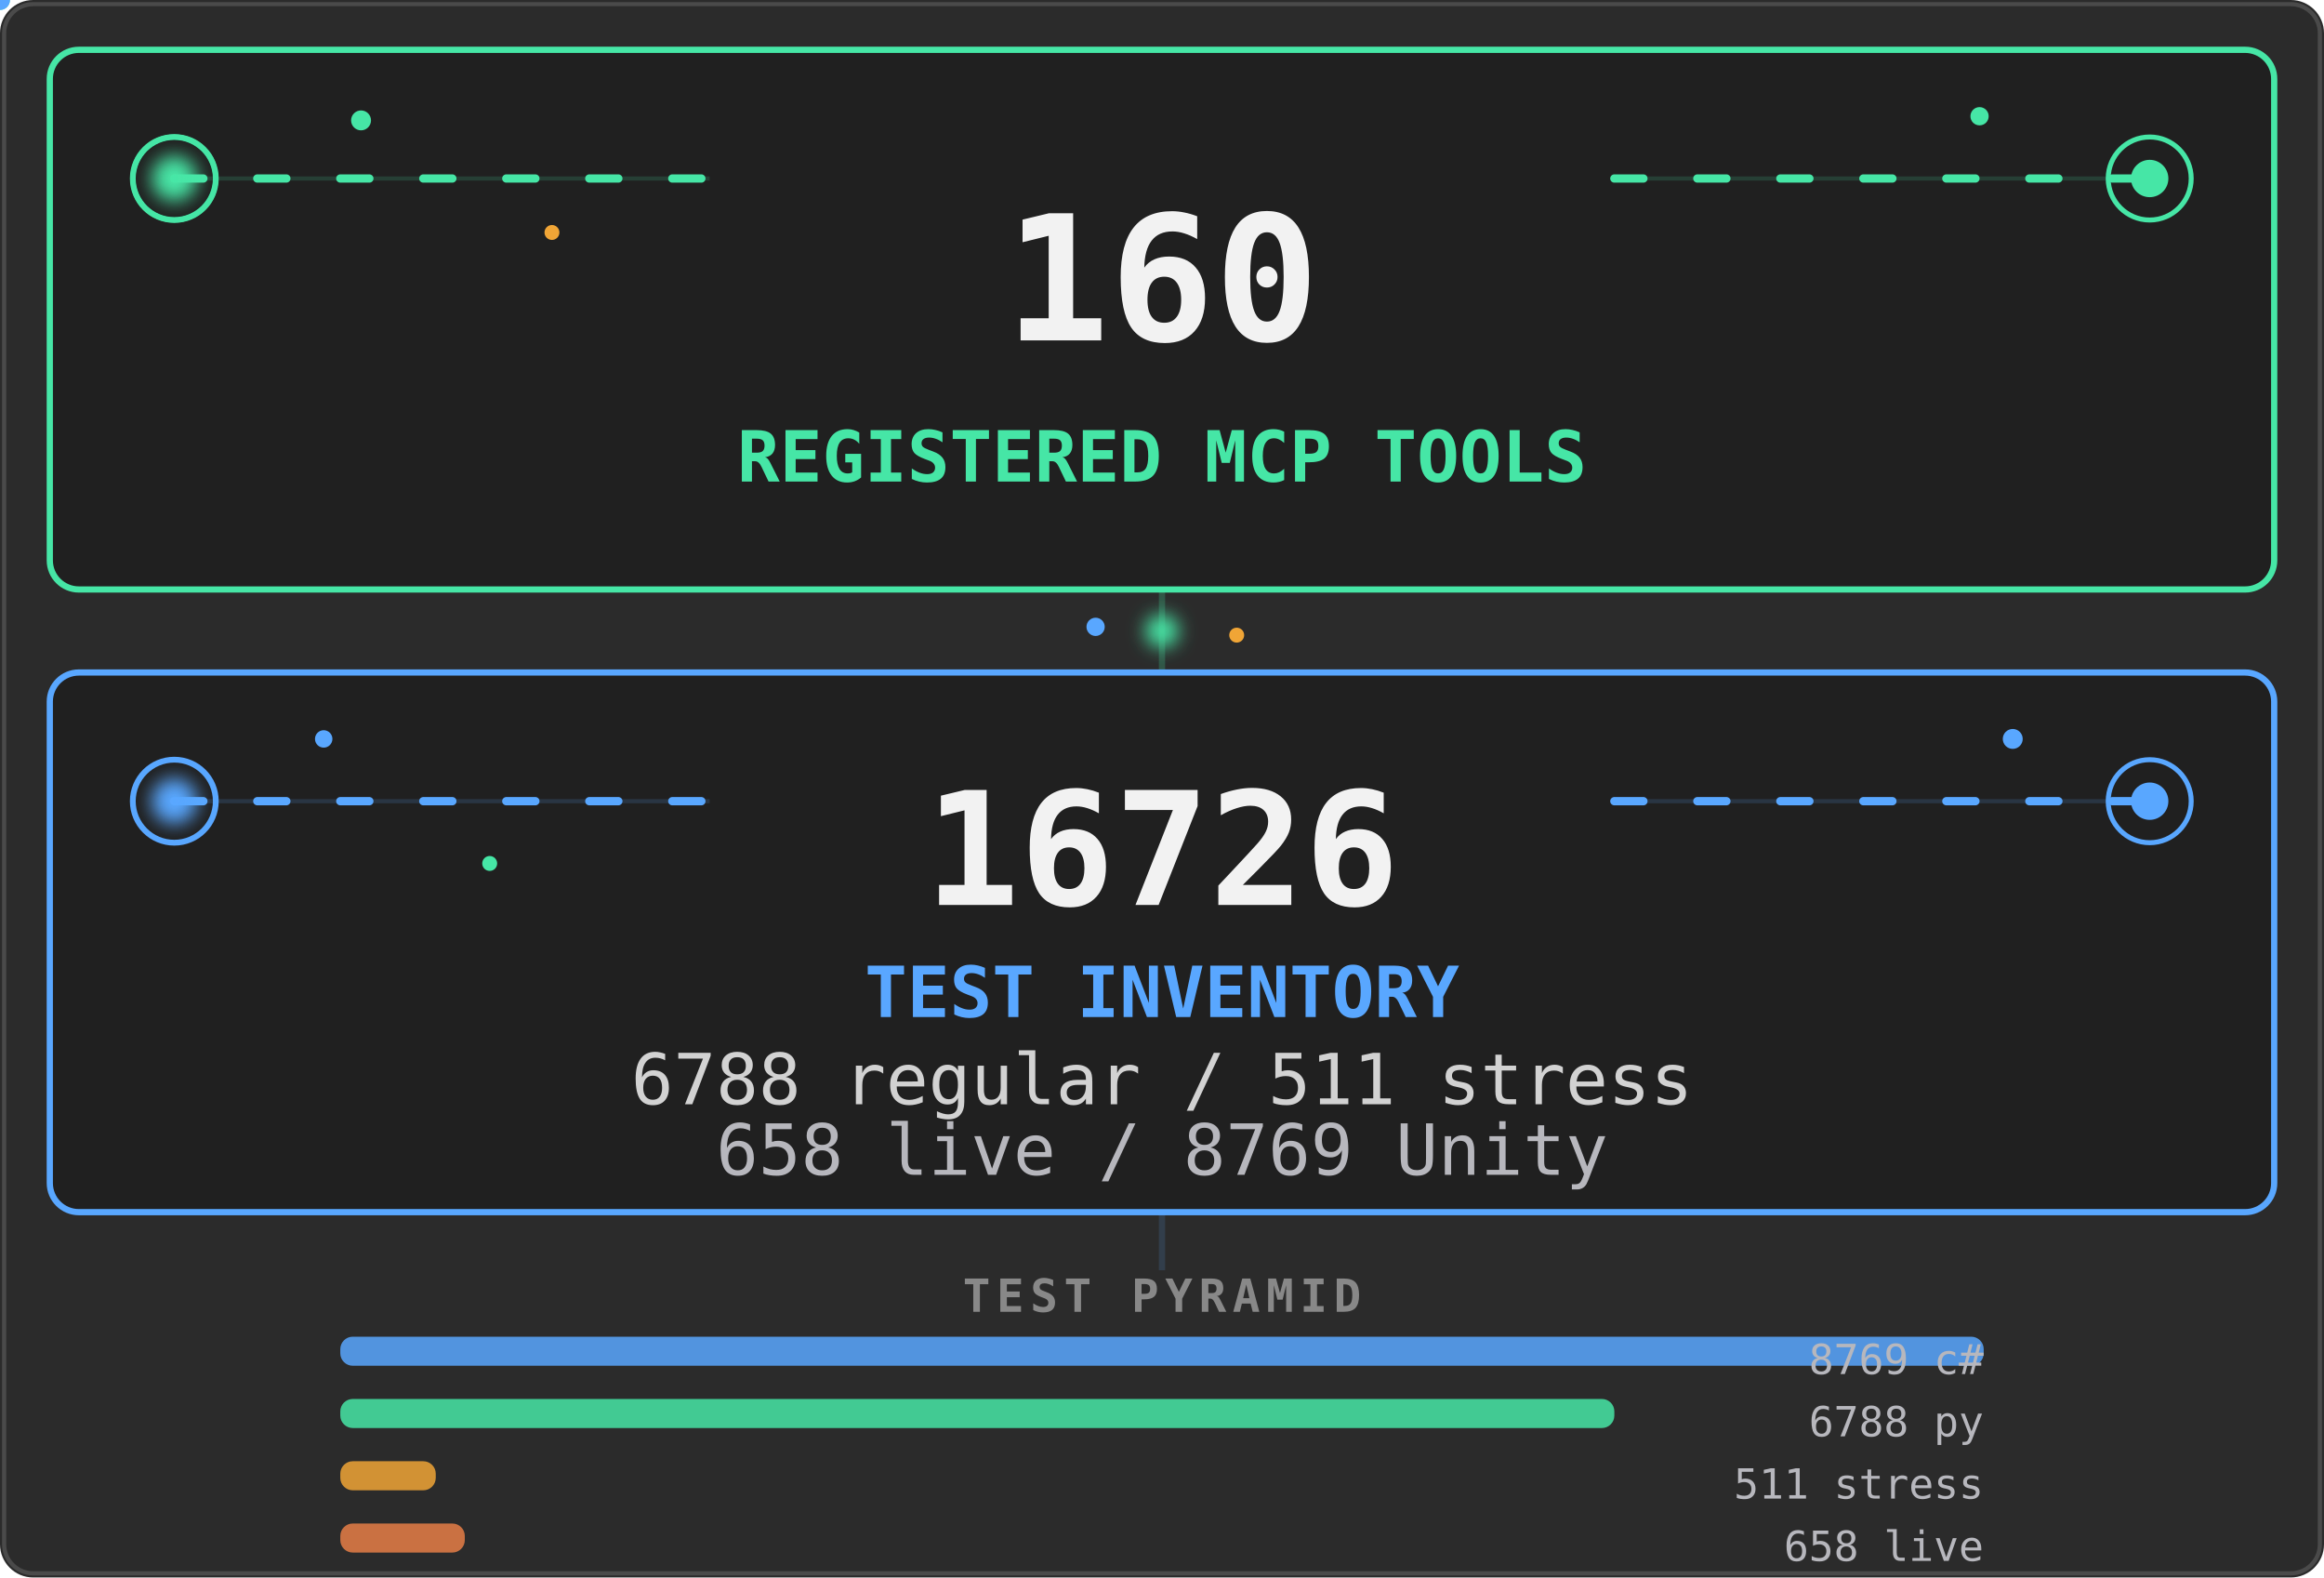
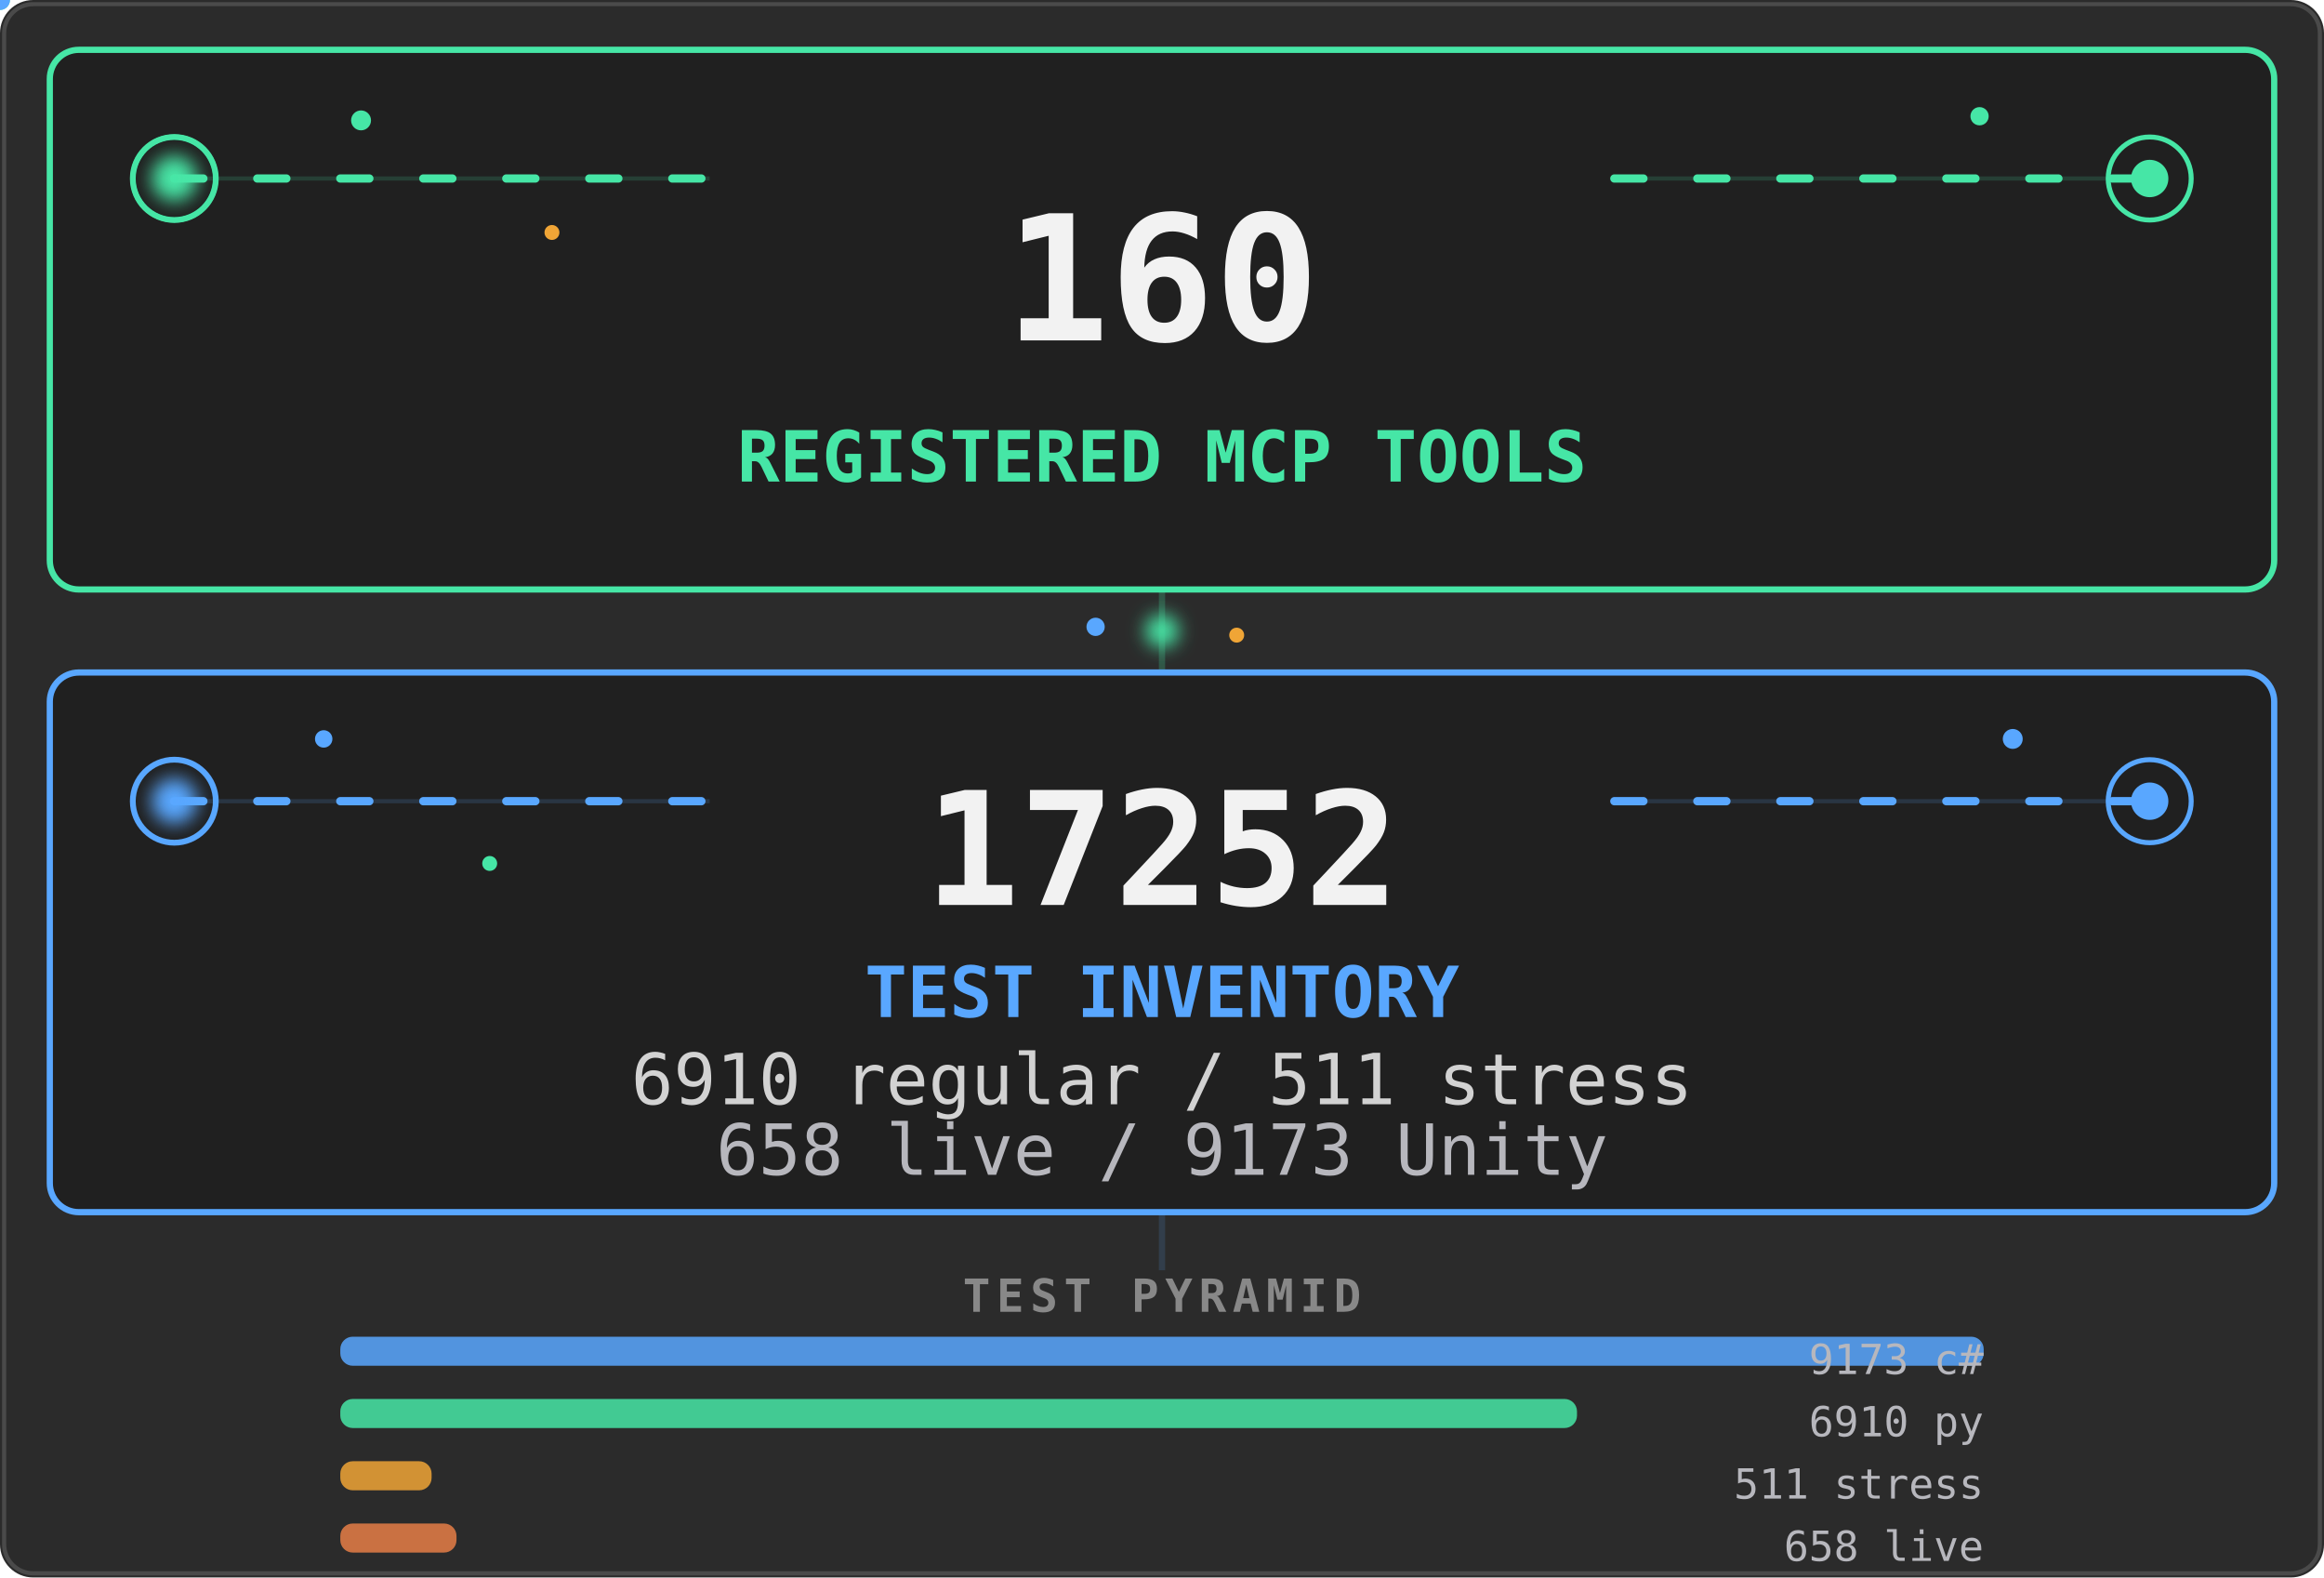
<svg xmlns="http://www.w3.org/2000/svg" viewBox="0 0 560 380" width="560" height="380" role="img" aria-labelledby="stats-title stats-desc">
  <defs>
    <filter id="stats-core-glow" x="-80%" y="-80%" width="260%" height="260%">
      <feGaussianBlur stdDeviation="2.2" />
    </filter>
    <clipPath id="stats-tools-clip">
      <rect x="12" y="12" width="536" height="130" rx="7" />
    </clipPath>
    <clipPath id="stats-tests-clip">
      <rect x="12" y="162" width="536" height="130" rx="7" />
    </clipPath>
    <linearGradient id="stats-tools-scan" x1="0" y1="0" x2="1" y2="0">
      <stop offset="0" stop-color="#46e6a6" stop-opacity="0" />
      <stop offset=".5" stop-color="#46e6a6" stop-opacity=".2" />
      <stop offset="1" stop-color="#46e6a6" stop-opacity="0" />
    </linearGradient>
    <linearGradient id="stats-tests-scan" x1="0" y1="0" x2="1" y2="0">
      <stop offset="0" stop-color="#59a7ff" stop-opacity="0" />
      <stop offset=".5" stop-color="#59a7ff" stop-opacity=".18" />
      <stop offset="1" stop-color="#59a7ff" stop-opacity="0" />
    </linearGradient>
  </defs>
  <style>
    .stats-card {
      fill: #202020;
      stroke-width: 1.5;
    }
    .stats-aura {
      transform-box: fill-box;
      transform-origin: center;
      animation: stats-aura-breathe 4.2s ease-in-out infinite;
    }
    .stats-aura-tests { animation-delay: -2.1s; }
    .stats-flow {
      fill: none;
      stroke-width: 2;
      stroke-linecap: round;
      stroke-dasharray: 7 13;
      animation: stats-flow 3.8s linear infinite;
    }
    .stats-flow-tests {
      animation-delay: -1.9s;
      animation-duration: 4.4s;
    }
    .stats-ring {
      fill: none;
      transform-box: fill-box;
      transform-origin: center;
      animation: stats-ring-life 3.2s ease-out infinite;
    }
    .stats-ring-mid { animation-delay: -1.05s; }
    .stats-ring-late { animation-delay: -2.1s; }
    .stats-ring-tests { animation-duration: 3.7s; }
    .stats-core {
      transform-box: fill-box;
      transform-origin: center;
      animation: stats-core-life 2.8s ease-in-out infinite;
    }
    .stats-core-tests {
      animation-delay: -1.4s;
      animation-duration: 3.2s;
    }
    .stats-scan {
      animation: stats-scan-yoyo 5.4s ease-in-out infinite alternate;
    }
    .stats-scan-tests {
      animation-delay: -2.7s;
      animation-duration: 6.2s;
    }
    .stats-spore {
      transform-box: fill-box;
      transform-origin: center;
      animation: stats-spore-drift 5.1s ease-in-out infinite alternate;
    }
    .stats-spore-b { animation-delay: -1.7s; animation-duration: 6.3s; }
    .stats-spore-c { animation-delay: -3.4s; animation-duration: 4.7s; }
    .stats-spore-phase-1 { animation-delay: -.6s; animation-duration: 5.5s; }
    .stats-spore-phase-2 { animation-delay: -1.3s; animation-duration: 4.8s; }
    .stats-spore-phase-3 { animation-delay: -2.2s; animation-duration: 6s; }
    .stats-spore-phase-4 { animation-delay: -3.1s; animation-duration: 5.2s; }
    .stats-spore-phase-5 { animation-delay: -4s; animation-duration: 6.6s; }
    .stats-spore-phase-6 { animation-delay: -4.8s; animation-duration: 5.8s; }
    .stats-bridge {
      transform-box: fill-box;
      transform-origin: center;
      animation: stats-bridge-life 3.6s ease-in-out infinite;
    }
    .motion-particle { pointer-events: none; }
    @keyframes stats-aura-breathe {
      0%, 100% { opacity: .07; transform: scale(.985); }
      50% { opacity: .2; transform: scale(1.015); }
    }
    @keyframes stats-flow {
      from { stroke-dashoffset: 0; }
      to { stroke-dashoffset: -40; }
    }
    @keyframes stats-ring-life {
      0% { opacity: .7; transform: scale(.45); }
      72%, 100% { opacity: 0; transform: scale(1.85); }
    }
    @keyframes stats-core-life {
      0%, 100% { opacity: .8; transform: scale(.86); }
      50% { opacity: 1; transform: scale(1.12); }
    }
    @keyframes stats-scan-yoyo {
      0% { opacity: 0; transform: translateX(-76px); }
      16%, 84% { opacity: .8; }
      100% { opacity: 0; transform: translateX(596px); }
    }
    @keyframes stats-spore-drift {
      0% { opacity: .2; transform: translate(-5px, 4px) scale(.72); }
      48% { opacity: .72; transform: translate(4px, -5px) scale(1.12); }
      100% { opacity: .3; transform: translate(9px, 3px) scale(.84); }
    }
    @keyframes stats-bridge-life {
      0%, 100% { opacity: .38; transform: scale(.82); }
      50% { opacity: 1; transform: scale(1.12); }
    }
    @media (prefers-reduced-motion: reduce) {
      .stats-aura, .stats-flow, .stats-ring, .stats-core,
      .stats-scan, .stats-spore, .stats-bridge {
        animation: none !important;
      }
      .stats-aura { opacity: .1; }
      .stats-flow { stroke-dasharray: none; opacity: .42; }
      .stats-ring { opacity: .18; }
      .stats-core { opacity: 1; }
      .stats-scan, .motion-particle { display: none; }
      .stats-spore { opacity: .3; }
      .stats-bridge { opacity: .75; }
    }
  </style>
  <rect width="560" height="380" rx="8" fill="#2b2b2b" />
  <rect x="1" y="1" width="558" height="378" rx="7" fill="none" stroke="#4a4a4a" />
  <path d="M280 142V162" stroke="#46e6a6" stroke-width="1.5" opacity=".22" />
  <circle class="stats-bridge" cx="280" cy="152" r="4" fill="#46e6a6" filter="url(#stats-core-glow)" />
  <circle class="stats-spore stats-spore-b stats-spore-phase-1" cx="264" cy="151" r="2.2" fill="#59a7ff" />
  <circle class="stats-spore stats-spore-c stats-spore-phase-2" cx="298" cy="153" r="1.8" fill="#f0a536" />
  <rect class="stats-aura" x="12" y="12" width="536" height="130" rx="7" fill="#46e6a6" />
  <rect class="stats-card" x="12" y="12" width="536" height="130" rx="7" stroke="#46e6a6" />
  <g clip-path="url(#stats-tools-clip)">
    <rect class="stats-scan" x="-70" y="12" width="74" height="130" fill="url(#stats-tools-scan)" />
  </g>
  <path d="M42 43H171M389 43H518" stroke="#46e6a6" opacity=".16" />
  <path class="stats-flow" d="M42 43H171M389 43H518" stroke="#46e6a6" />
  <g aria-hidden="true">
    <circle class="stats-ring" cx="42" cy="43" r="10" stroke="#46e6a6" stroke-width="1.4" />
    <circle class="stats-ring stats-ring-mid" cx="42" cy="43" r="10" stroke="#46e6a6" stroke-width="1.2" />
    <circle class="stats-ring stats-ring-late" cx="518" cy="43" r="10" stroke="#46e6a6" stroke-width="1.2" />
    <circle class="stats-core" cx="42" cy="43" r="5.5" fill="#46e6a6" filter="url(#stats-core-glow)" />
    <circle class="stats-core" cx="518" cy="43" r="4.5" fill="#46e6a6" />
    <circle class="stats-spore" cx="87" cy="29" r="2.4" fill="#46e6a6" />
    <circle class="stats-spore stats-spore-b stats-spore-phase-3" cx="133" cy="56" r="1.8" fill="#f0a536" />
    <circle class="stats-spore stats-spore-c stats-spore-phase-4" cx="477" cy="28" r="2.2" fill="#46e6a6" />
    <g class="motion-particle">
      <circle r="2.4" fill="#46e6a6">
        <animateMotion dur="4.8s" begin="-1.3s" repeatCount="indefinite" path="M42 43H171" />
        <animate attributeName="opacity" values="0;.9;.9;0" dur="4.8s" begin="-1.3s" repeatCount="indefinite" />
      </circle>
    </g>
    <g class="motion-particle">
      <circle r="2" fill="#46e6a6">
        <animateMotion dur="5.6s" begin="-4.1s" repeatCount="indefinite" path="M389 43H518" />
        <animate attributeName="opacity" values="0;.75;.75;0" dur="5.6s" begin="-4.1s" repeatCount="indefinite" />
      </circle>
    </g>
  </g>
  <g font-family="ui-monospace, SFMono-Regular, Menlo, Consolas, monospace">
    <text x="280" y="82" text-anchor="middle" fill="#f2f2f2" font-size="42" data-biome-marker="TOOLS" font-weight="700" data-mobile-critical="true">160</text>
    <text x="280" y="116" text-anchor="middle" fill="#46e6a6" font-size="17" font-weight="700" data-mobile-critical="true">REGISTERED MCP TOOLS</text>
  </g>
  <rect class="stats-aura stats-aura-tests" x="12" y="162" width="536" height="130" rx="7" fill="#59a7ff" />
  <rect class="stats-card stats-card-tests" x="12" y="162" width="536" height="130" rx="7" stroke="#59a7ff" />
  <g clip-path="url(#stats-tests-clip)">
    <rect class="stats-scan stats-scan-tests" x="-70" y="162" width="74" height="130" fill="url(#stats-tests-scan)" />
  </g>
  <path d="M42 193H171M389 193H518" stroke="#59a7ff" opacity=".16" />
  <path class="stats-flow stats-flow-tests" d="M42 193H171M389 193H518" stroke="#59a7ff" />
  <g aria-hidden="true">
    <circle class="stats-ring stats-ring-tests" cx="42" cy="193" r="10" stroke="#59a7ff" stroke-width="1.4" />
    <circle class="stats-ring stats-ring-mid stats-ring-tests" cx="518" cy="193" r="10" stroke="#59a7ff" stroke-width="1.2" />
    <circle class="stats-core stats-core-tests" cx="42" cy="193" r="5.5" fill="#59a7ff" filter="url(#stats-core-glow)" />
    <circle class="stats-core stats-core-tests" cx="518" cy="193" r="4.5" fill="#59a7ff" />
    <circle class="stats-spore stats-spore-c stats-spore-phase-5" cx="78" cy="178" r="2.1" fill="#59a7ff" />
    <circle class="stats-spore stats-spore-phase-6" cx="118" cy="208" r="1.8" fill="#46e6a6" />
    <circle class="stats-spore stats-spore-b stats-spore-phase-2" cx="485" cy="178" r="2.4" fill="#59a7ff" />
    <g class="motion-particle">
      <circle r="2.4" fill="#59a7ff">
        <animateMotion dur="5.2s" begin="-3.7s" repeatCount="indefinite" path="M42 193H171" />
        <animate attributeName="opacity" values="0;.9;.9;0" dur="5.2s" begin="-3.7s" repeatCount="indefinite" />
      </circle>
    </g>
    <g class="motion-particle">
      <circle r="2" fill="#59a7ff">
        <animateMotion dur="4.6s" begin="-.8s" repeatCount="indefinite" path="M389 193H518" />
        <animate attributeName="opacity" values="0;.75;.75;0" dur="4.6s" begin="-.8s" repeatCount="indefinite" />
      </circle>
    </g>
  </g>
  <g font-family="ui-monospace, SFMono-Regular, Menlo, Consolas, monospace">
-     <text x="280" y="218" text-anchor="middle" fill="#f2f2f2" font-size="38" data-biome-marker="TESTS" font-weight="700" data-mobile-critical="true">16726</text>
+     <text x="280" y="218" text-anchor="middle" fill="#f2f2f2" font-size="38" data-biome-marker="TESTS" font-weight="700" data-mobile-critical="true">17252</text>
    <text x="280" y="245" text-anchor="middle" fill="#59a7ff" font-size="17" font-weight="700" data-mobile-critical="true">TEST INVENTORY</text>
-     <text x="280" y="266" text-anchor="middle" fill="#d2d2d2" font-size="17" data-biome-marker="BREAKDOWN_PRIMARY" data-mobile-critical="true">6788 regular / 511 stress</text>
-     <text x="280" y="283" text-anchor="middle" fill="#b7b7bd" font-size="17" data-biome-marker="BREAKDOWN_SECONDARY" data-mobile-critical="true">658 live / 8769 Unity</text>
+     <text x="280" y="266" text-anchor="middle" fill="#d2d2d2" font-size="17" data-biome-marker="BREAKDOWN_PRIMARY" data-mobile-critical="true">6910 regular / 511 stress</text>
+     <text x="280" y="283" text-anchor="middle" fill="#b7b7bd" font-size="17" data-biome-marker="BREAKDOWN_SECONDARY" data-mobile-critical="true">658 live / 9173 Unity</text>
  </g>
  <path d="M280 292V306" stroke="#59a7ff" stroke-width="1.5" opacity=".15" />
  <g font-family="ui-monospace, SFMono-Regular, Menlo, Consolas, monospace">
    <text x="280" y="316" text-anchor="middle" fill="#888" font-size="11" font-weight="600" letter-spacing="1.5">TEST PYRAMID</text>
    <rect data-biome-bar="CS" x="82" y="322" height="7" width="396" rx="3" fill="#59a7ff" opacity=".85" />
-     <text data-biome-bar-label="CS" x="478" y="331" text-anchor="end" fill="#b7b7bd" font-size="10">8769 c#</text>
-     <rect data-biome-bar="PY" x="82" y="337" height="7" width="307" rx="3" fill="#46e6a6" opacity=".85" />
-     <text data-biome-bar-label="PY" x="478" y="346" text-anchor="end" fill="#b7b7bd" font-size="10">6788 py</text>
-     <rect data-biome-bar="STRESS" x="82" y="352" height="7" width="23" rx="3" fill="#f0a536" opacity=".85" />
+     <text data-biome-bar-label="CS" x="478" y="331" text-anchor="end" fill="#b7b7bd" font-size="10">9173 c#</text>
+     <rect data-biome-bar="PY" x="82" y="337" height="7" width="298" rx="3" fill="#46e6a6" opacity=".85" />
+     <text data-biome-bar-label="PY" x="478" y="346" text-anchor="end" fill="#b7b7bd" font-size="10">6910 py</text>
+     <rect data-biome-bar="STRESS" x="82" y="352" height="7" width="22" rx="3" fill="#f0a536" opacity=".85" />
    <text data-biome-bar-label="STRESS" x="478" y="361" text-anchor="end" fill="#b7b7bd" font-size="10">511 stress</text>
-     <rect data-biome-bar="LIVE" x="82" y="367" height="7" width="30" rx="3" fill="#e67e46" opacity=".85" />
+     <rect data-biome-bar="LIVE" x="82" y="367" height="7" width="28" rx="3" fill="#e67e46" opacity=".85" />
    <text data-biome-bar-label="LIVE" x="478" y="376" text-anchor="end" fill="#b7b7bd" font-size="10">658 live</text>
  </g>
</svg>
